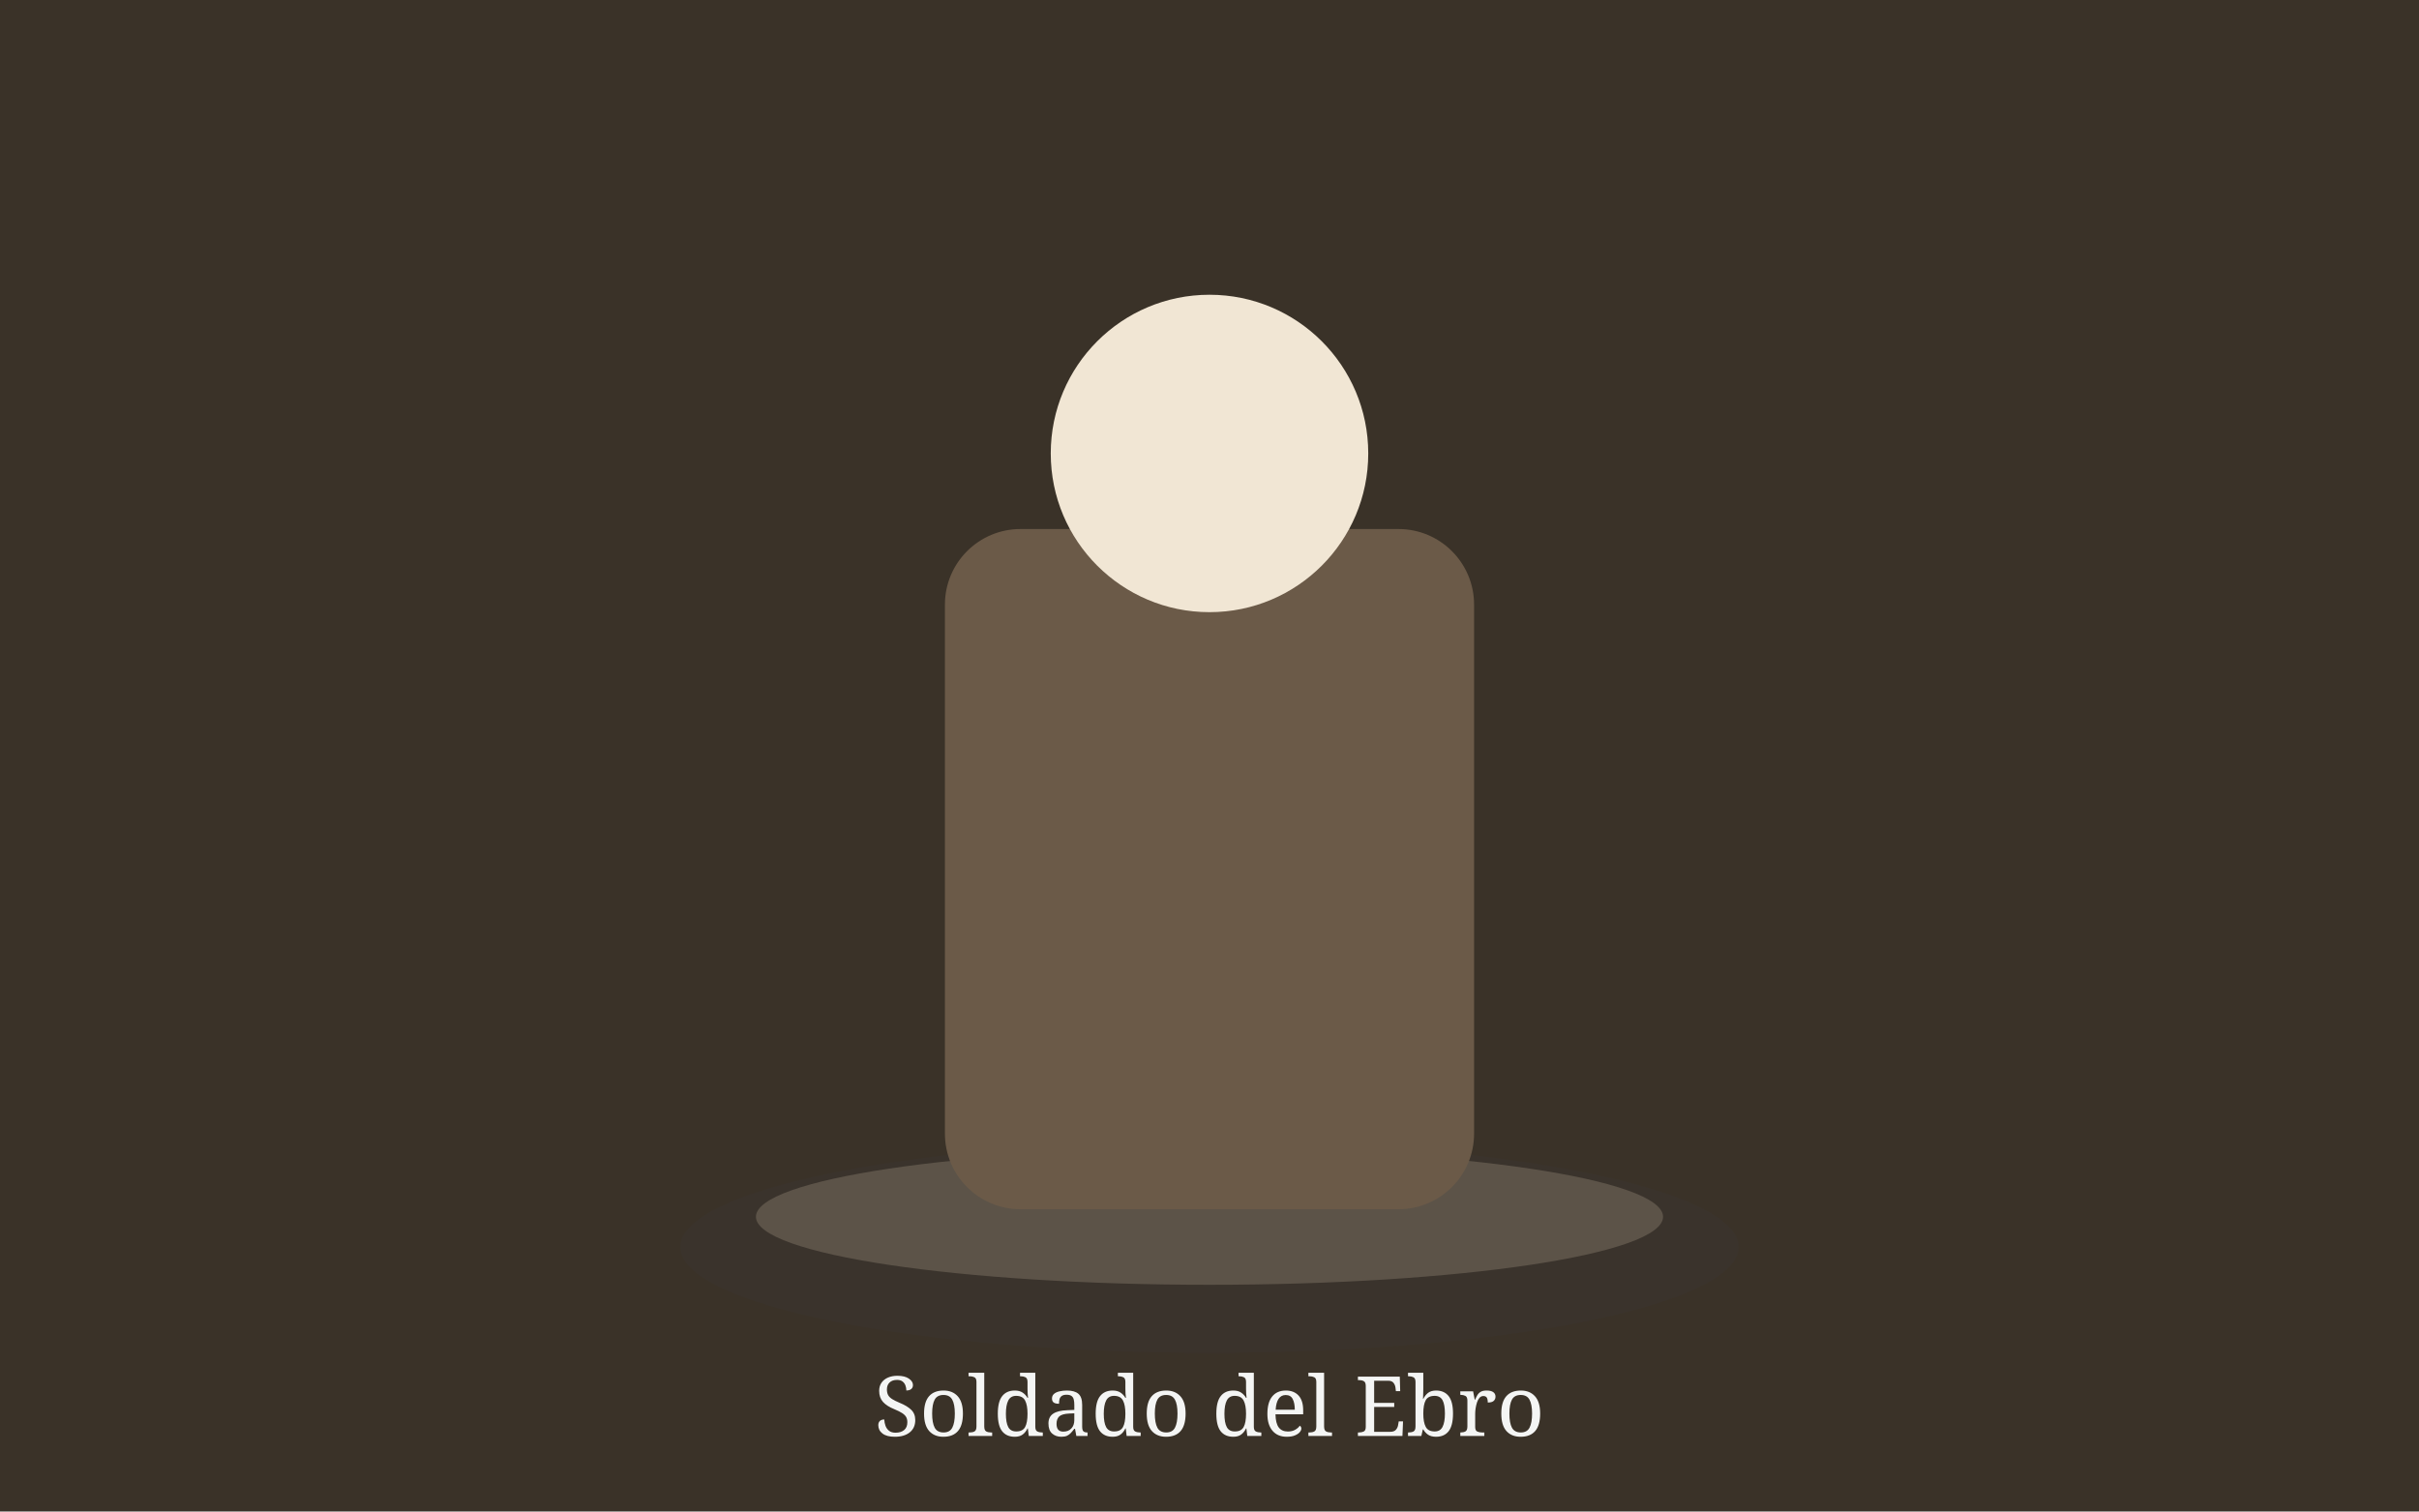
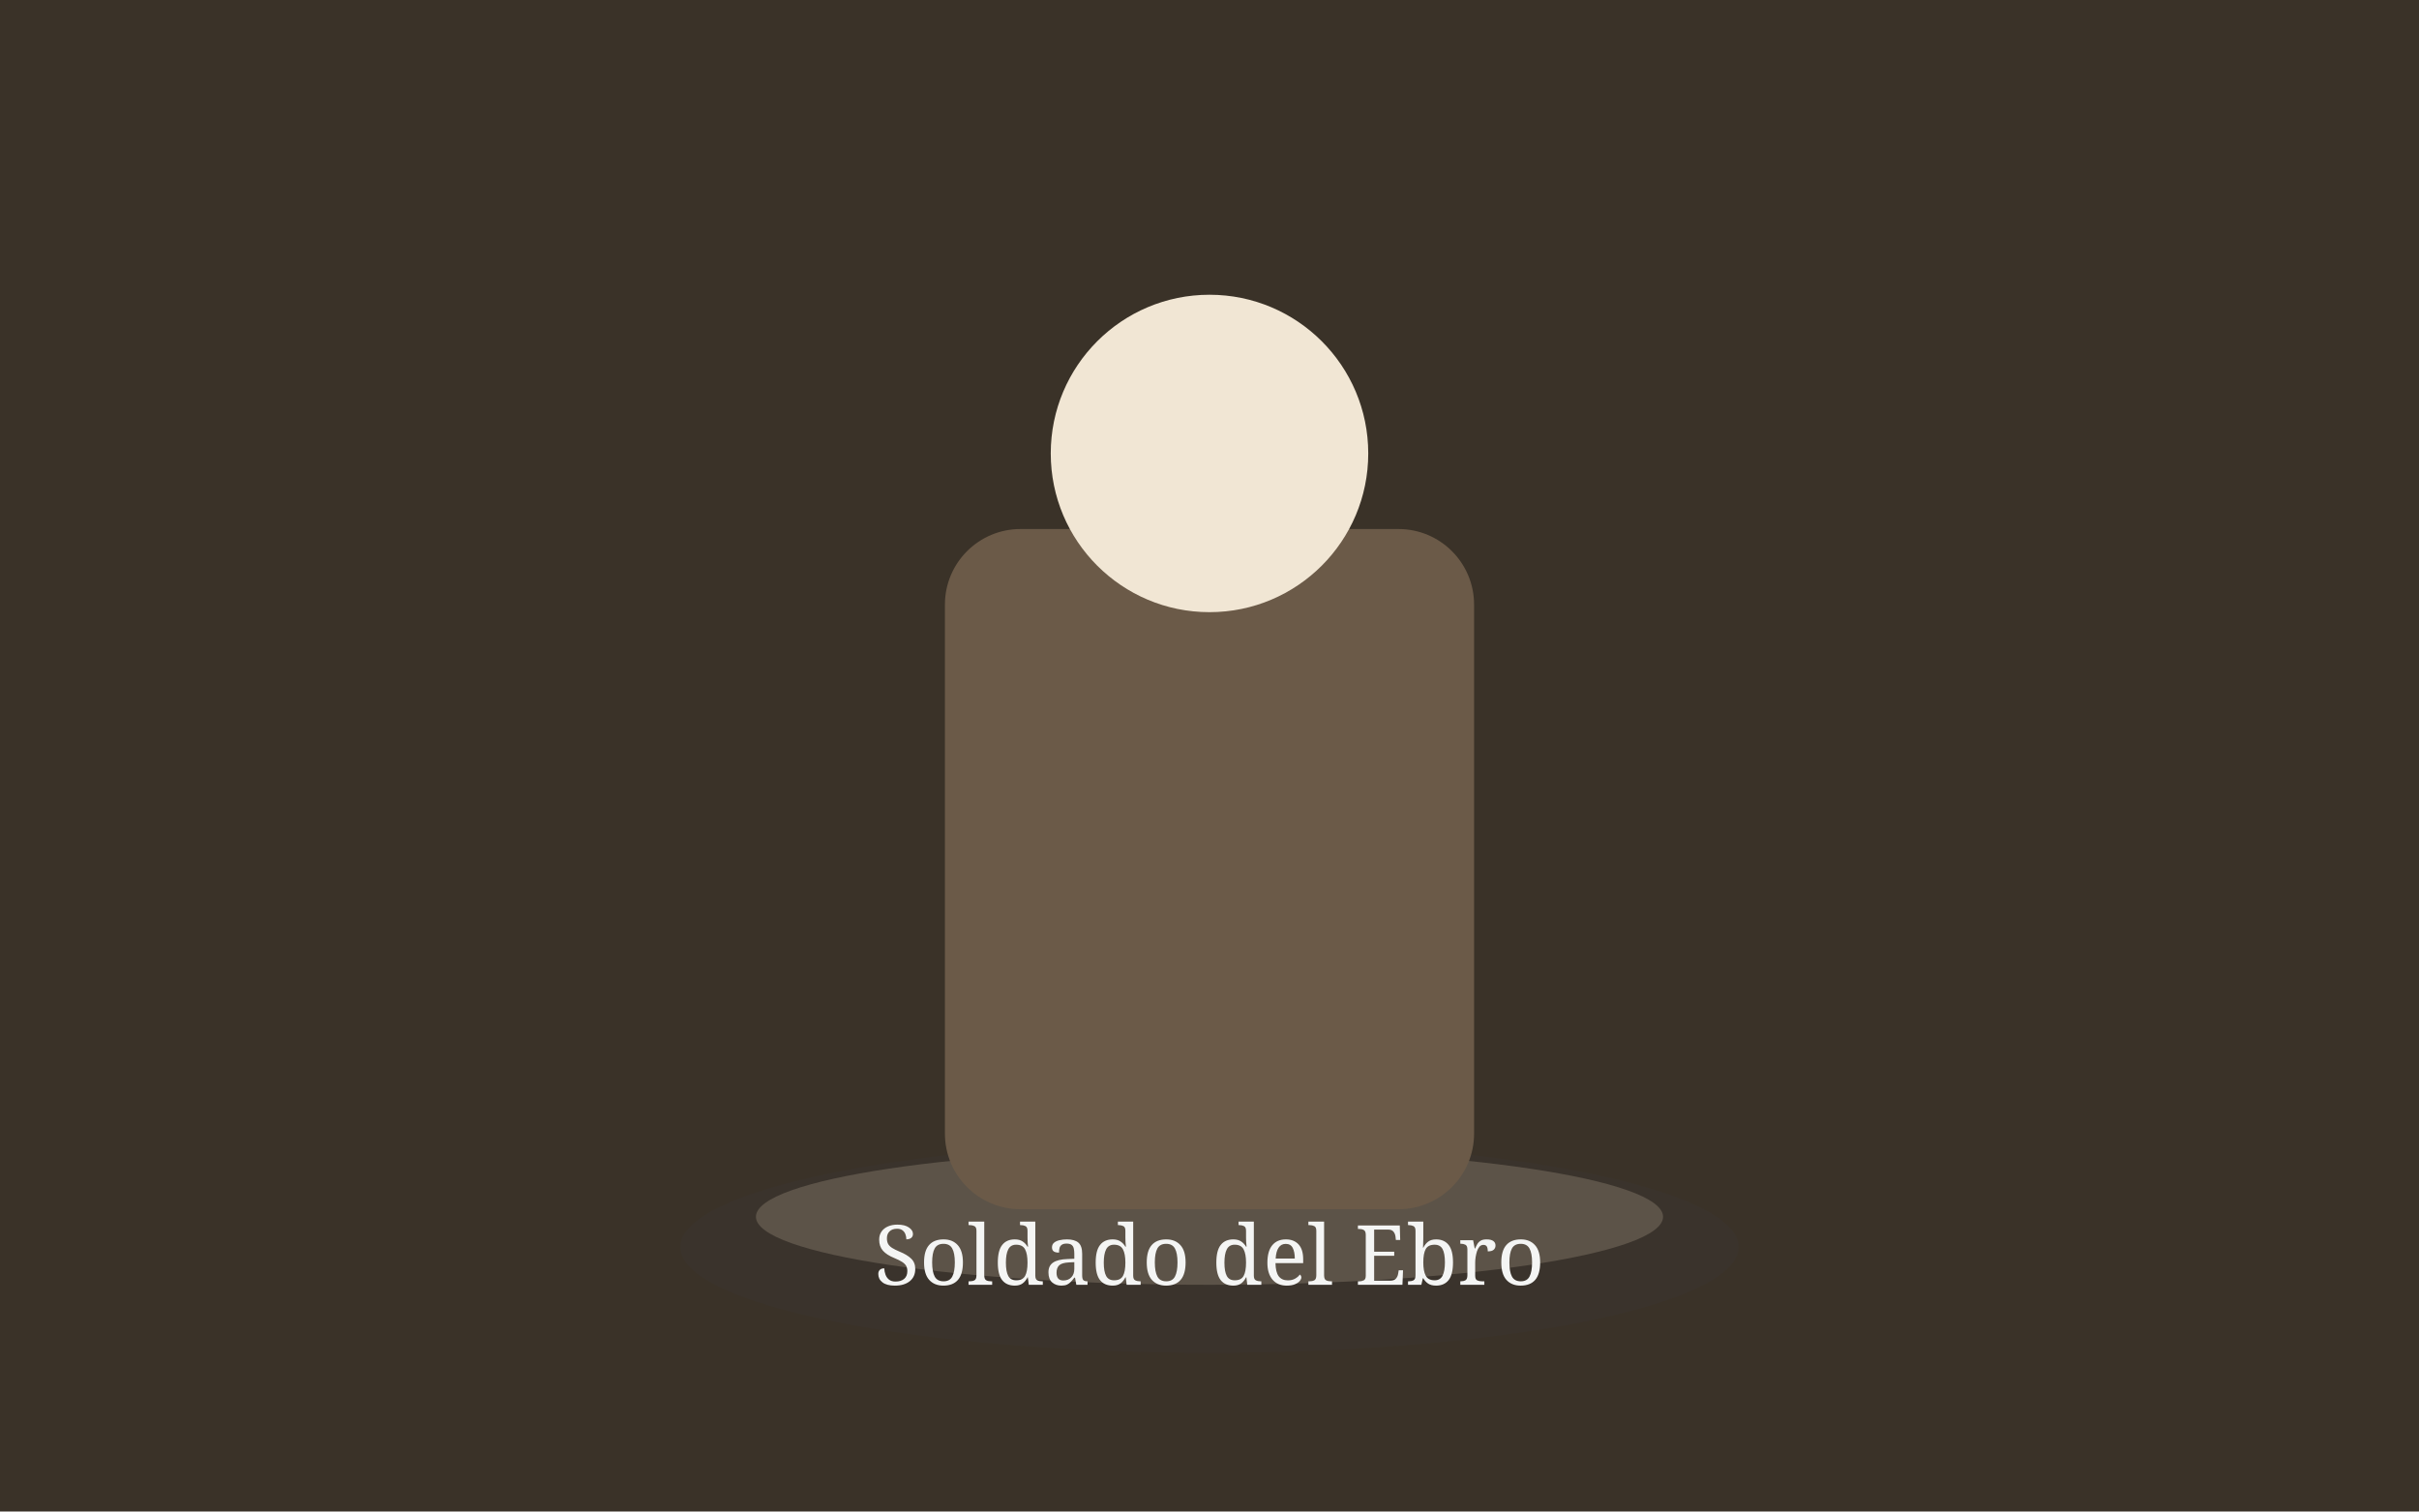
<svg xmlns="http://www.w3.org/2000/svg" viewBox="0 0 640 400" width="640" height="400">
  <rect width="640" height="400" fill="#3a3228" />
  <ellipse cx="320" cy="330" rx="140" ry="28" fill="#3a332c" />
  <ellipse cx="320" cy="322" rx="120" ry="18" fill="#5c5348" />
  <rect x="250" y="140" width="140" height="180" rx="20" fill="#6b5a48" />
  <circle cx="320" cy="120" r="42" fill="#f1e6d4" />
-   <text x="320" y="380" text-anchor="middle" fill="#f4f5f4" font-size="22" font-family="Georgia">Soldado del Ebro</text>
+   <text x="320" y="340" text-anchor="middle" fill="#f4f5f4" font-size="22" font-family="Georgia">Soldado del Ebro</text>
</svg>
